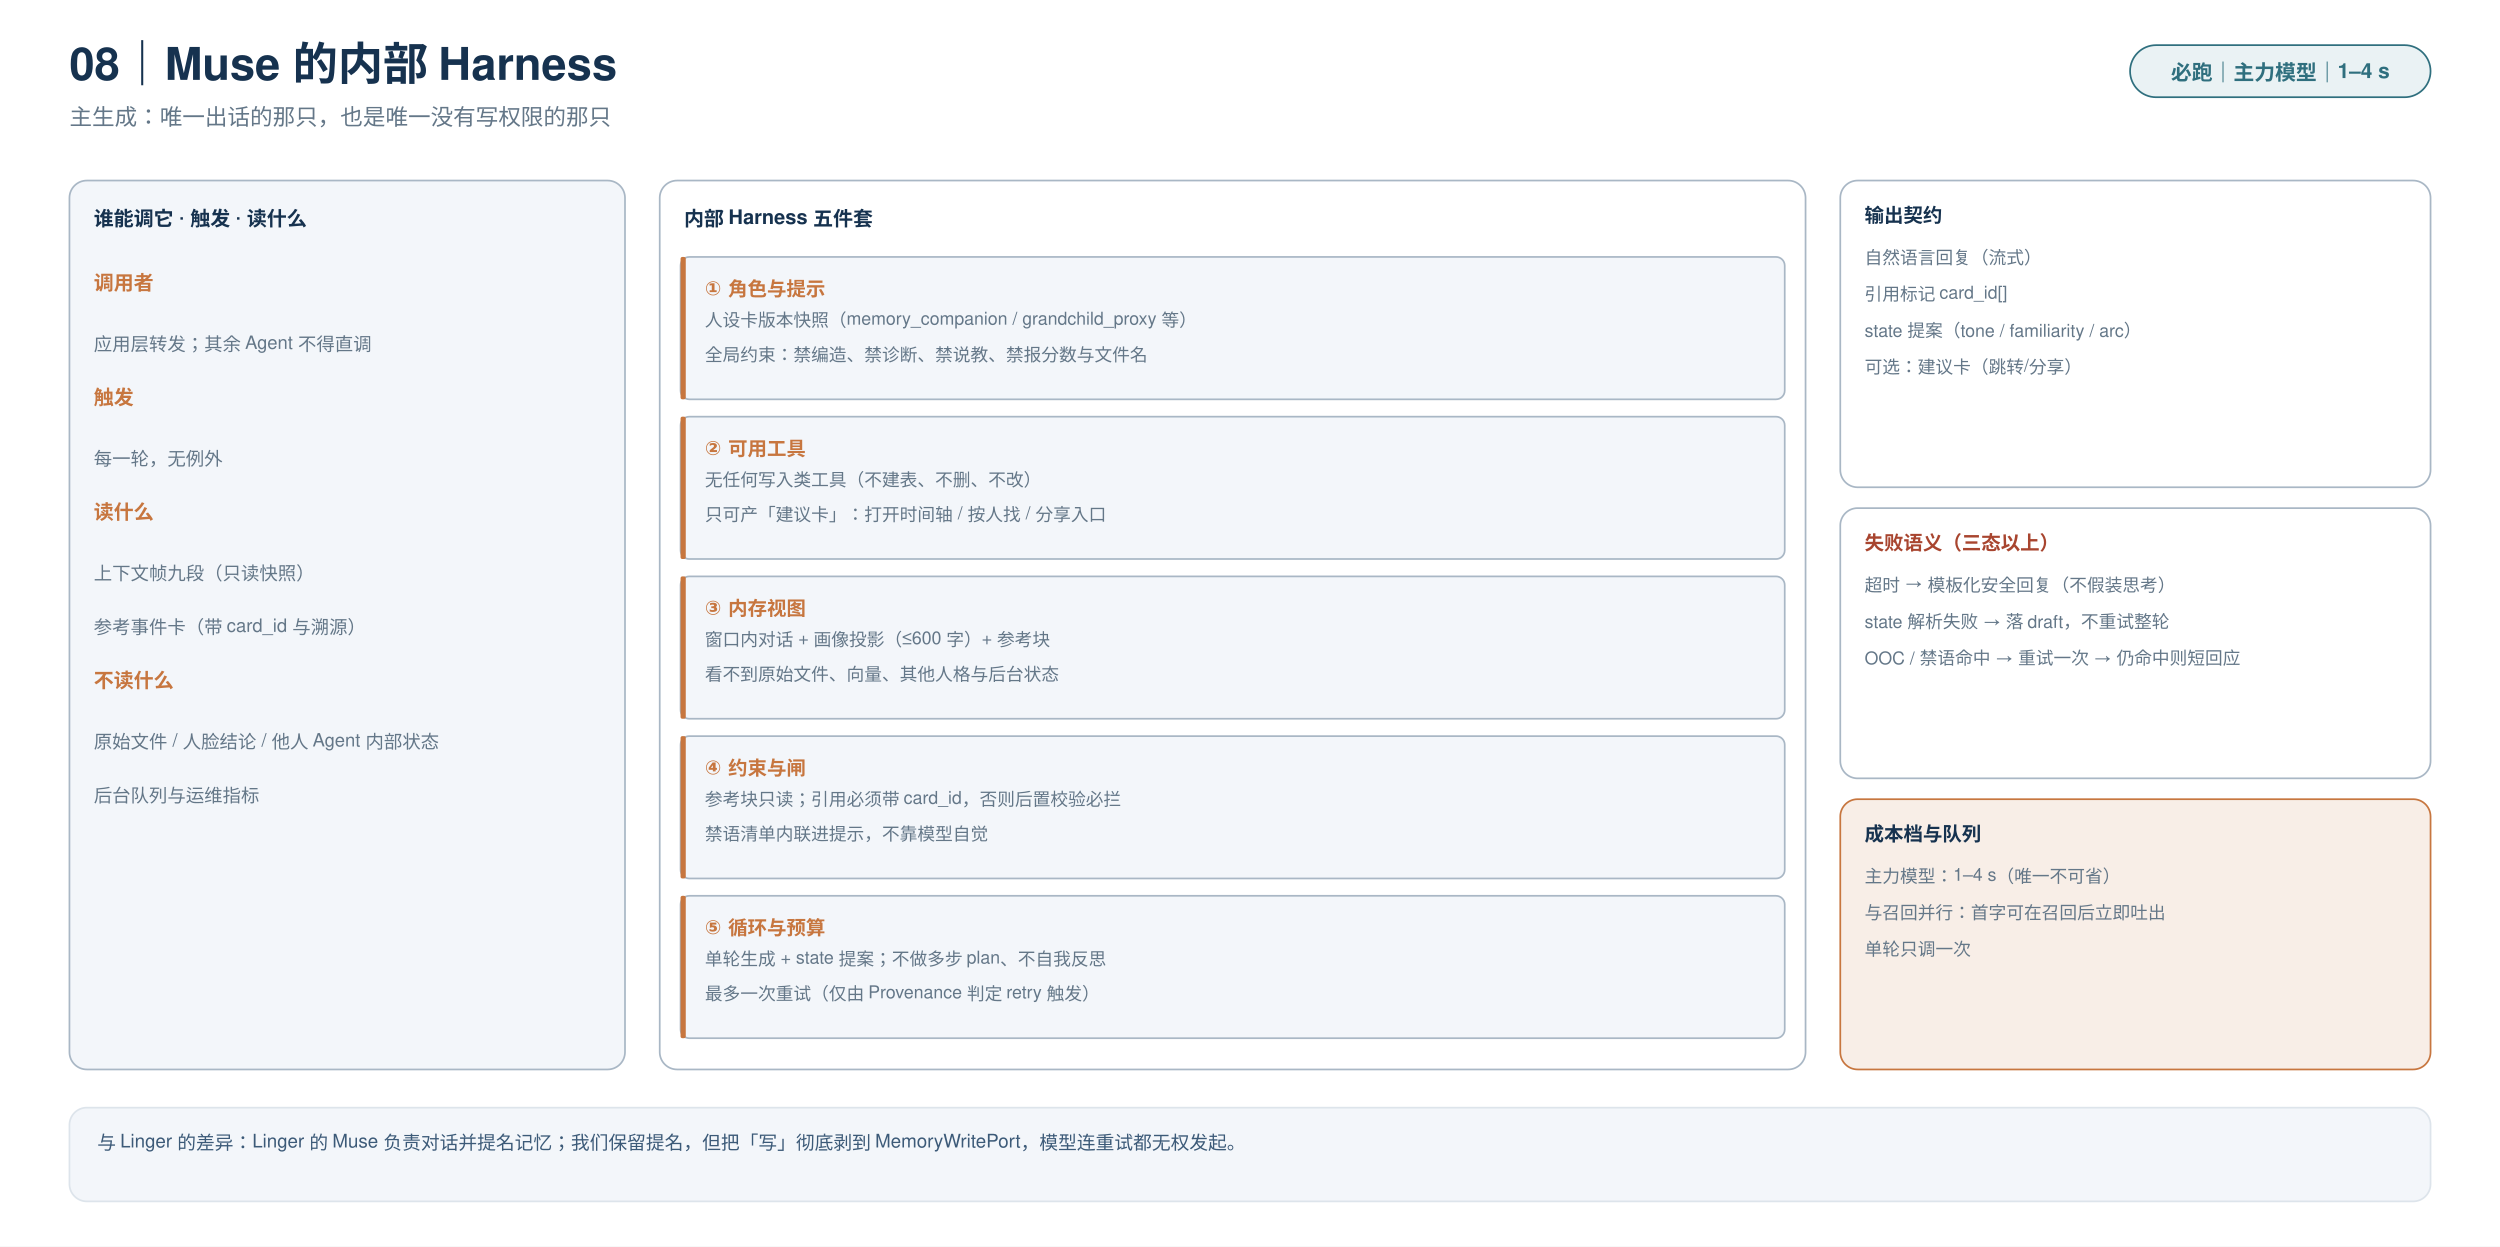
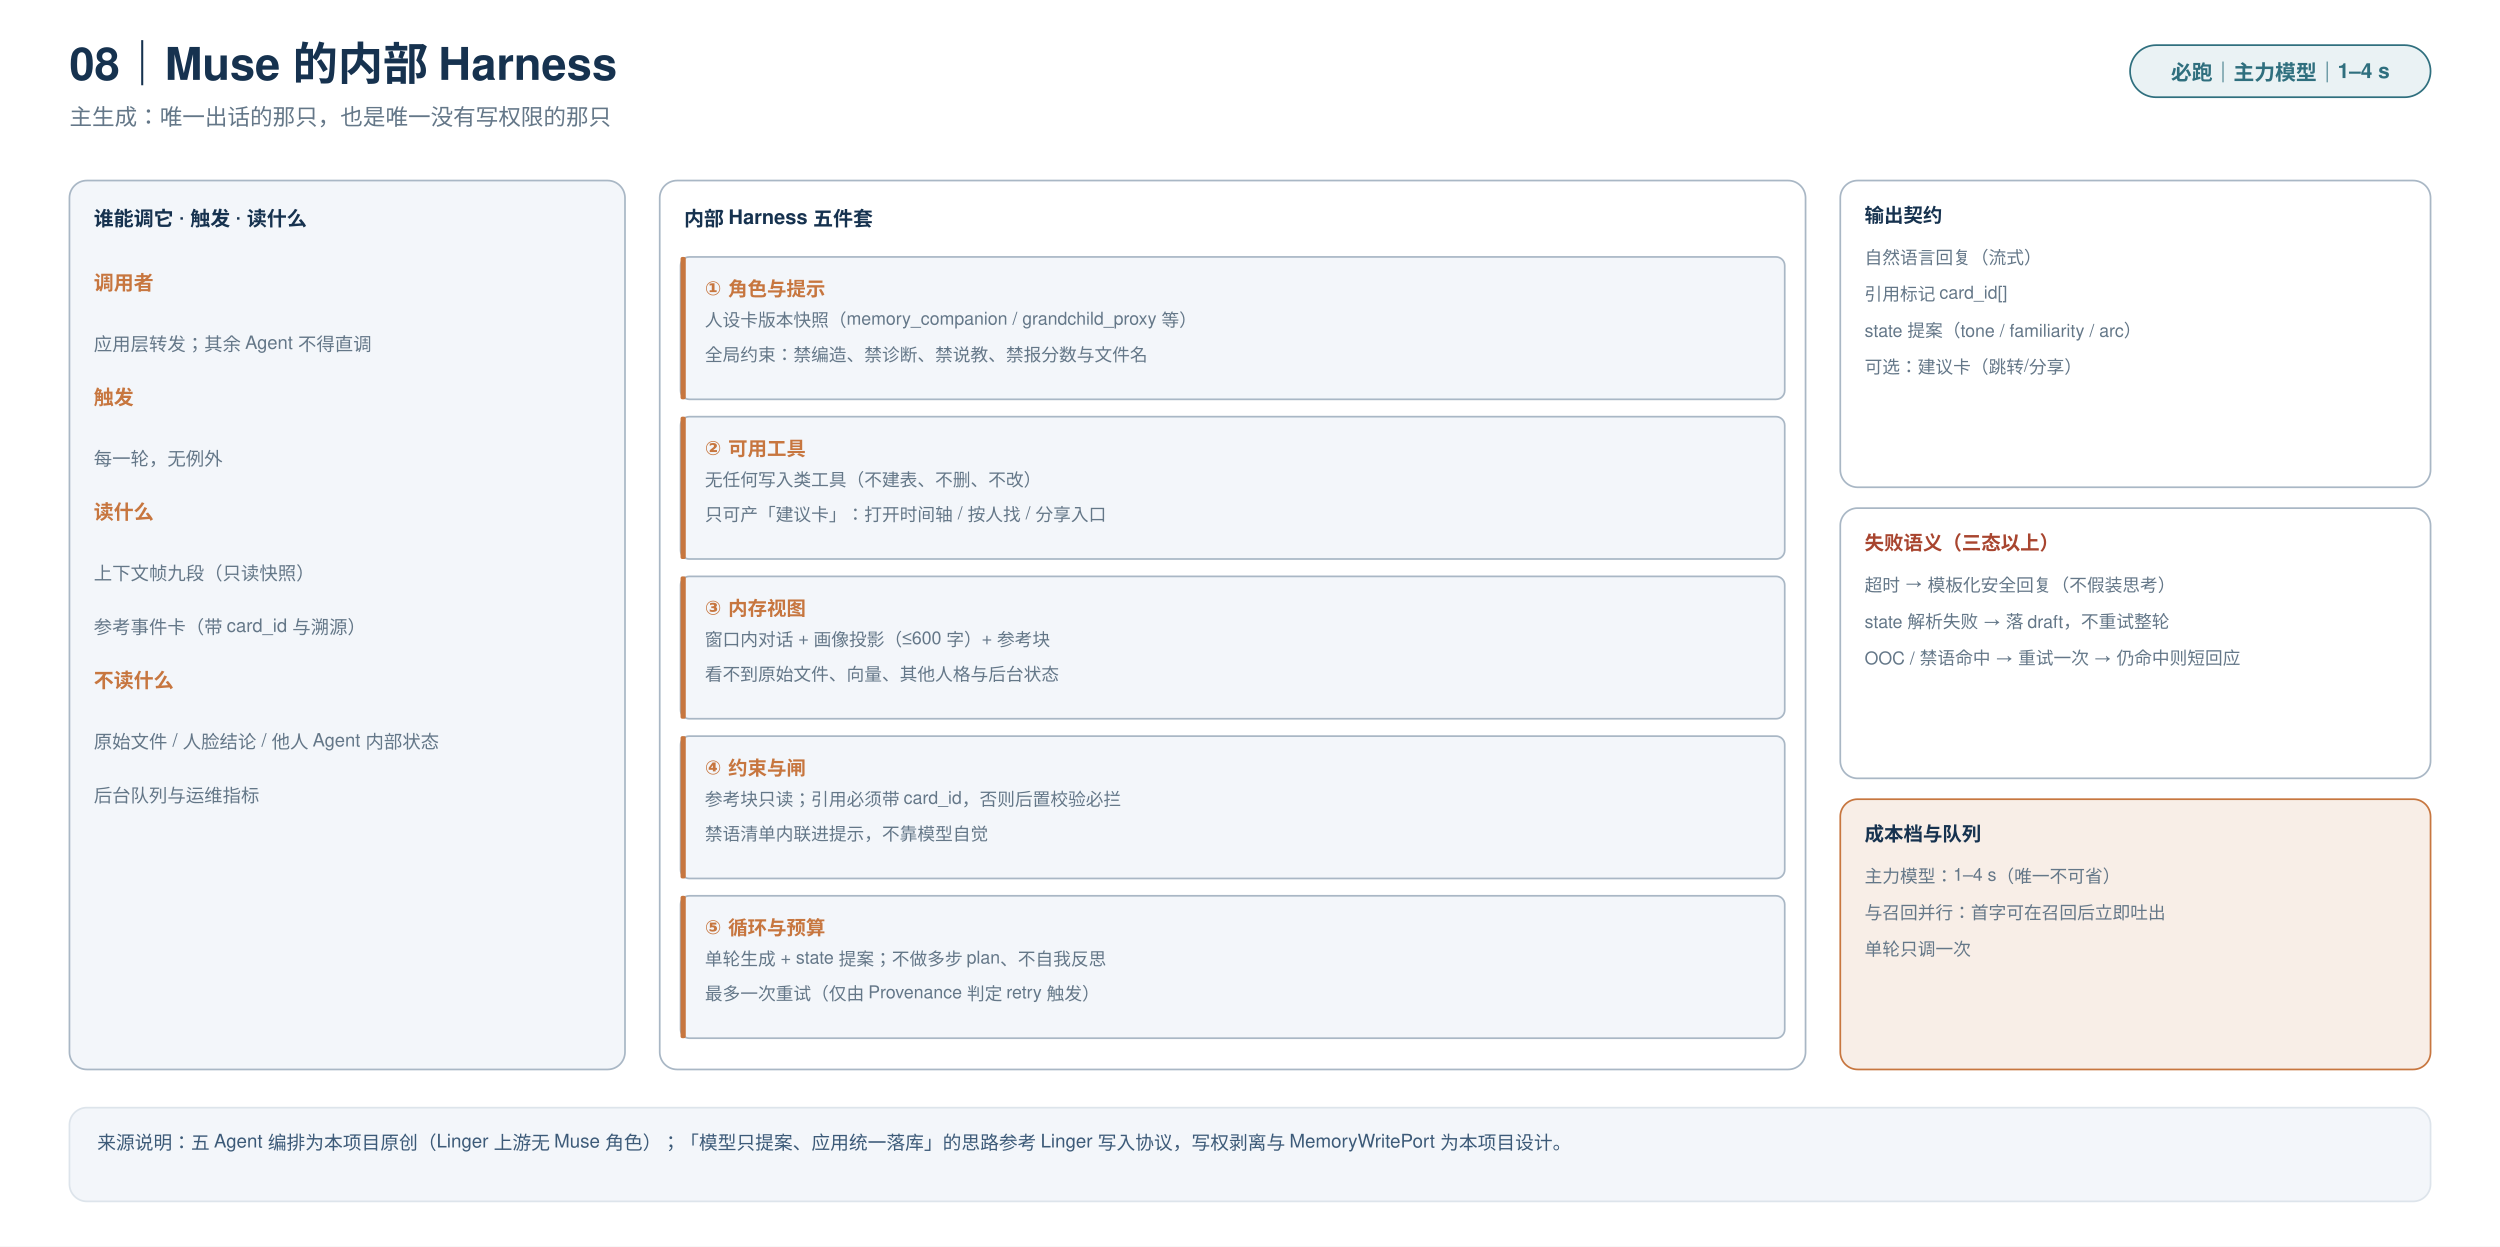
<svg xmlns="http://www.w3.org/2000/svg" width="1440" height="718" viewBox="0 0 1440 718">
  <defs>
    <marker id="ah-ink" markerWidth="9" markerHeight="9" refX="7.5" refY="4" orient="auto">
      <path d="M0,0 L8,4 L0,8 z" fill="#16324F" />
    </marker>
    <marker id="ah-teal" markerWidth="9" markerHeight="9" refX="7.5" refY="4" orient="auto">
      <path d="M0,0 L8,4 L0,8 z" fill="#2F6F7E" />
    </marker>
    <marker id="ah-warm" markerWidth="9" markerHeight="9" refX="7.5" refY="4" orient="auto">
      <path d="M0,0 L8,4 L0,8 z" fill="#C7763F" />
    </marker>
    <marker id="ah-gray" markerWidth="9" markerHeight="9" refX="7.5" refY="4" orient="auto">
      <path d="M0,0 L8,4 L0,8 z" fill="#A9B7C5" />
    </marker>
    <marker id="ah-red" markerWidth="9" markerHeight="9" refX="7.5" refY="4" orient="auto">
      <path d="M0,0 L8,4 L0,8 z" fill="#A8452F" />
    </marker>
  </defs>
  <rect width="1440" height="718" fill="#FFFFFF" />
  <text x="40" y="46" font-family="'PingFang SC','Hiragino Sans GB','Heiti SC','Microsoft YaHei',Helvetica,Arial,sans-serif" font-size="26" font-weight="600" fill="#16324F" text-anchor="start" letter-spacing="0">08｜Muse 的内部 Harness</text>
  <text x="40" y="72" font-family="'PingFang SC','Hiragino Sans GB','Heiti SC','Microsoft YaHei',Helvetica,Arial,sans-serif" font-size="13" font-weight="normal" fill="#647788" text-anchor="start" letter-spacing="0">主生成：唯一出话的那只，也是唯一没有写权限的那只</text>
  <rect x="1226.92" y="26" width="173.08" height="30" rx="15" fill="#EAF2F4" stroke="#2F6F7E" stroke-width="1" opacity="1" />
  <text x="1313.46" y="46" font-family="'PingFang SC','Hiragino Sans GB','Heiti SC','Microsoft YaHei',Helvetica,Arial,sans-serif" font-size="12" font-weight="600" fill="#2F6F7E" text-anchor="middle" letter-spacing="0">必跑｜主力模型｜1–4 s</text>
  <rect x="40" y="104" width="320" height="512" rx="10" fill="#F3F6FA" stroke="#A9B7C5" stroke-width="1" opacity="1" />
  <text x="54" y="130" font-family="'PingFang SC','Hiragino Sans GB','Heiti SC','Microsoft YaHei',Helvetica,Arial,sans-serif" font-size="11.5" font-weight="600" fill="#16324F" text-anchor="start" letter-spacing="0">谁能调它 · 触发 · 读什么</text>
  <text x="54" y="167" font-family="'PingFang SC','Hiragino Sans GB','Heiti SC','Microsoft YaHei',Helvetica,Arial,sans-serif" font-size="11.5" font-weight="600" fill="#C7763F" text-anchor="start" letter-spacing="0">调用者</text>
  <text x="54" y="202" font-family="'PingFang SC','Hiragino Sans GB','Heiti SC','Microsoft YaHei',Helvetica,Arial,sans-serif" font-size="10.6" font-weight="normal" fill="#647788" text-anchor="start" letter-spacing="0">应用层转发；其余 Agent 不得直调</text>
  <text x="54" y="233" font-family="'PingFang SC','Hiragino Sans GB','Heiti SC','Microsoft YaHei',Helvetica,Arial,sans-serif" font-size="11.5" font-weight="600" fill="#C7763F" text-anchor="start" letter-spacing="0">触发</text>
  <text x="54" y="268" font-family="'PingFang SC','Hiragino Sans GB','Heiti SC','Microsoft YaHei',Helvetica,Arial,sans-serif" font-size="10.6" font-weight="normal" fill="#647788" text-anchor="start" letter-spacing="0">每一轮，无例外</text>
  <text x="54" y="299" font-family="'PingFang SC','Hiragino Sans GB','Heiti SC','Microsoft YaHei',Helvetica,Arial,sans-serif" font-size="11.5" font-weight="600" fill="#C7763F" text-anchor="start" letter-spacing="0">读什么</text>
  <text x="54" y="334" font-family="'PingFang SC','Hiragino Sans GB','Heiti SC','Microsoft YaHei',Helvetica,Arial,sans-serif" font-size="10.6" font-weight="normal" fill="#647788" text-anchor="start" letter-spacing="0">上下文帧九段（只读快照）</text>
  <text x="54" y="365" font-family="'PingFang SC','Hiragino Sans GB','Heiti SC','Microsoft YaHei',Helvetica,Arial,sans-serif" font-size="10.6" font-weight="normal" fill="#647788" text-anchor="start" letter-spacing="0">参考事件卡（带 card_id 与溯源）</text>
  <text x="54" y="396" font-family="'PingFang SC','Hiragino Sans GB','Heiti SC','Microsoft YaHei',Helvetica,Arial,sans-serif" font-size="11.5" font-weight="600" fill="#C7763F" text-anchor="start" letter-spacing="0">不读什么</text>
  <text x="54" y="431" font-family="'PingFang SC','Hiragino Sans GB','Heiti SC','Microsoft YaHei',Helvetica,Arial,sans-serif" font-size="10.6" font-weight="normal" fill="#647788" text-anchor="start" letter-spacing="0">原始文件 / 人脸结论 / 他人 Agent 内部状态</text>
  <text x="54" y="462" font-family="'PingFang SC','Hiragino Sans GB','Heiti SC','Microsoft YaHei',Helvetica,Arial,sans-serif" font-size="10.6" font-weight="normal" fill="#647788" text-anchor="start" letter-spacing="0">后台队列与运维指标</text>
  <rect x="380" y="104" width="660" height="512" rx="10" fill="#FFFFFF" stroke="#A9B7C5" stroke-width="1" opacity="1" />
  <text x="394" y="130" font-family="'PingFang SC','Hiragino Sans GB','Heiti SC','Microsoft YaHei',Helvetica,Arial,sans-serif" font-size="11.5" font-weight="600" fill="#16324F" text-anchor="start" letter-spacing="0">内部 Harness 五件套</text>
  <rect x="392" y="148" width="636" height="82" rx="5" fill="#F3F6FA" stroke="#A9B7C5" stroke-width="1" opacity="1" />
  <rect x="392" y="148" width="3" height="82" rx="1" fill="#C7763F" stroke="#C7763F" stroke-width="0" opacity="1" />
  <text x="406" y="170" font-family="'PingFang SC','Hiragino Sans GB','Heiti SC','Microsoft YaHei',Helvetica,Arial,sans-serif" font-size="11.2" font-weight="600" fill="#C7763F" text-anchor="start" letter-spacing="0">① 角色与提示</text>
  <text x="406" y="188" font-family="'PingFang SC','Hiragino Sans GB','Heiti SC','Microsoft YaHei',Helvetica,Arial,sans-serif" font-size="10.2" font-weight="normal" fill="#647788" text-anchor="start" letter-spacing="0">人设卡版本快照（memory_companion / grandchild_proxy 等）</text>
  <text x="406" y="208" font-family="'PingFang SC','Hiragino Sans GB','Heiti SC','Microsoft YaHei',Helvetica,Arial,sans-serif" font-size="10.2" font-weight="normal" fill="#647788" text-anchor="start" letter-spacing="0">全局约束：禁编造、禁诊断、禁说教、禁报分数与文件名</text>
  <rect x="392" y="240.0" width="636" height="82" rx="5" fill="#F3F6FA" stroke="#A9B7C5" stroke-width="1" opacity="1" />
  <rect x="392" y="240.0" width="3" height="82" rx="1" fill="#C7763F" stroke="#C7763F" stroke-width="0" opacity="1" />
  <text x="406" y="262.0" font-family="'PingFang SC','Hiragino Sans GB','Heiti SC','Microsoft YaHei',Helvetica,Arial,sans-serif" font-size="11.2" font-weight="600" fill="#C7763F" text-anchor="start" letter-spacing="0">② 可用工具</text>
  <text x="406" y="280.0" font-family="'PingFang SC','Hiragino Sans GB','Heiti SC','Microsoft YaHei',Helvetica,Arial,sans-serif" font-size="10.2" font-weight="normal" fill="#647788" text-anchor="start" letter-spacing="0">无任何写入类工具（不建表、不删、不改）</text>
  <text x="406" y="300.0" font-family="'PingFang SC','Hiragino Sans GB','Heiti SC','Microsoft YaHei',Helvetica,Arial,sans-serif" font-size="10.2" font-weight="normal" fill="#647788" text-anchor="start" letter-spacing="0">只可产「建议卡」：打开时间轴 / 按人找 / 分享入口</text>
  <rect x="392" y="332.0" width="636" height="82" rx="5" fill="#F3F6FA" stroke="#A9B7C5" stroke-width="1" opacity="1" />
  <rect x="392" y="332.0" width="3" height="82" rx="1" fill="#C7763F" stroke="#C7763F" stroke-width="0" opacity="1" />
  <text x="406" y="354.0" font-family="'PingFang SC','Hiragino Sans GB','Heiti SC','Microsoft YaHei',Helvetica,Arial,sans-serif" font-size="11.2" font-weight="600" fill="#C7763F" text-anchor="start" letter-spacing="0">③ 内存视图</text>
  <text x="406" y="372.0" font-family="'PingFang SC','Hiragino Sans GB','Heiti SC','Microsoft YaHei',Helvetica,Arial,sans-serif" font-size="10.2" font-weight="normal" fill="#647788" text-anchor="start" letter-spacing="0">窗口内对话 + 画像投影（≤600 字）+ 参考块</text>
  <text x="406" y="392.0" font-family="'PingFang SC','Hiragino Sans GB','Heiti SC','Microsoft YaHei',Helvetica,Arial,sans-serif" font-size="10.2" font-weight="normal" fill="#647788" text-anchor="start" letter-spacing="0">看不到原始文件、向量、其他人格与后台状态</text>
  <rect x="392" y="424.0" width="636" height="82" rx="5" fill="#F3F6FA" stroke="#A9B7C5" stroke-width="1" opacity="1" />
  <rect x="392" y="424.0" width="3" height="82" rx="1" fill="#C7763F" stroke="#C7763F" stroke-width="0" opacity="1" />
  <text x="406" y="446.0" font-family="'PingFang SC','Hiragino Sans GB','Heiti SC','Microsoft YaHei',Helvetica,Arial,sans-serif" font-size="11.2" font-weight="600" fill="#C7763F" text-anchor="start" letter-spacing="0">④ 约束与闸</text>
  <text x="406" y="464.0" font-family="'PingFang SC','Hiragino Sans GB','Heiti SC','Microsoft YaHei',Helvetica,Arial,sans-serif" font-size="10.2" font-weight="normal" fill="#647788" text-anchor="start" letter-spacing="0">参考块只读；引用必须带 card_id，否则后置校验必拦</text>
  <text x="406" y="484.0" font-family="'PingFang SC','Hiragino Sans GB','Heiti SC','Microsoft YaHei',Helvetica,Arial,sans-serif" font-size="10.2" font-weight="normal" fill="#647788" text-anchor="start" letter-spacing="0">禁语清单内联进提示，不靠模型自觉</text>
  <rect x="392" y="516.0" width="636" height="82" rx="5" fill="#F3F6FA" stroke="#A9B7C5" stroke-width="1" opacity="1" />
  <rect x="392" y="516.0" width="3" height="82" rx="1" fill="#C7763F" stroke="#C7763F" stroke-width="0" opacity="1" />
  <text x="406" y="538.0" font-family="'PingFang SC','Hiragino Sans GB','Heiti SC','Microsoft YaHei',Helvetica,Arial,sans-serif" font-size="11.2" font-weight="600" fill="#C7763F" text-anchor="start" letter-spacing="0">⑤ 循环与预算</text>
  <text x="406" y="556.0" font-family="'PingFang SC','Hiragino Sans GB','Heiti SC','Microsoft YaHei',Helvetica,Arial,sans-serif" font-size="10.2" font-weight="normal" fill="#647788" text-anchor="start" letter-spacing="0">单轮生成 + state 提案；不做多步 plan、不自我反思</text>
  <text x="406" y="576.0" font-family="'PingFang SC','Hiragino Sans GB','Heiti SC','Microsoft YaHei',Helvetica,Arial,sans-serif" font-size="10.2" font-weight="normal" fill="#647788" text-anchor="start" letter-spacing="0">最多一次重试（仅由 Provenance 判定 retry 触发）</text>
  <rect x="1060" y="104" width="340" height="176.667" rx="10" fill="#FFFFFF" stroke="#A9B7C5" stroke-width="1" opacity="1" />
  <text x="1074" y="128" font-family="'PingFang SC','Hiragino Sans GB','Heiti SC','Microsoft YaHei',Helvetica,Arial,sans-serif" font-size="11.2" font-weight="600" fill="#16324F" text-anchor="start" letter-spacing="0">输出契约</text>
  <text x="1074" y="152" font-family="'PingFang SC','Hiragino Sans GB','Heiti SC','Microsoft YaHei',Helvetica,Arial,sans-serif" font-size="10.2" font-weight="normal" fill="#647788" text-anchor="start" letter-spacing="0">自然语言回复（流式）</text>
  <text x="1074" y="173" font-family="'PingFang SC','Hiragino Sans GB','Heiti SC','Microsoft YaHei',Helvetica,Arial,sans-serif" font-size="10.2" font-weight="normal" fill="#647788" text-anchor="start" letter-spacing="0">引用标记 card_id[]</text>
  <text x="1074" y="194" font-family="'PingFang SC','Hiragino Sans GB','Heiti SC','Microsoft YaHei',Helvetica,Arial,sans-serif" font-size="10.2" font-weight="normal" fill="#647788" text-anchor="start" letter-spacing="0">state 提案（tone / familiarity / arc）</text>
  <text x="1074" y="215" font-family="'PingFang SC','Hiragino Sans GB','Heiti SC','Microsoft YaHei',Helvetica,Arial,sans-serif" font-size="10.2" font-weight="normal" fill="#647788" text-anchor="start" letter-spacing="0">可选：建议卡（跳转/分享）</text>
  <rect x="1060" y="292.667" width="340" height="155.667" rx="10" fill="#FFFFFF" stroke="#A9B7C5" stroke-width="1" opacity="1" />
  <text x="1074" y="316.667" font-family="'PingFang SC','Hiragino Sans GB','Heiti SC','Microsoft YaHei',Helvetica,Arial,sans-serif" font-size="11.2" font-weight="600" fill="#A8452F" text-anchor="start" letter-spacing="0">失败语义（三态以上）</text>
  <text x="1074" y="340.667" font-family="'PingFang SC','Hiragino Sans GB','Heiti SC','Microsoft YaHei',Helvetica,Arial,sans-serif" font-size="10.2" font-weight="normal" fill="#647788" text-anchor="start" letter-spacing="0">超时 → 模板化安全回复（不假装思考）</text>
  <text x="1074" y="361.667" font-family="'PingFang SC','Hiragino Sans GB','Heiti SC','Microsoft YaHei',Helvetica,Arial,sans-serif" font-size="10.2" font-weight="normal" fill="#647788" text-anchor="start" letter-spacing="0">state 解析失败 → 落 draft，不重试整轮</text>
  <text x="1074" y="382.667" font-family="'PingFang SC','Hiragino Sans GB','Heiti SC','Microsoft YaHei',Helvetica,Arial,sans-serif" font-size="10.2" font-weight="normal" fill="#647788" text-anchor="start" letter-spacing="0">OOC / 禁语命中 → 重试一次 → 仍命中则短回应</text>
  <rect x="1060" y="460.333" width="340" height="155.667" rx="10" fill="#F8EEE7" stroke="#C7763F" stroke-width="1" opacity="1" />
  <text x="1074" y="484.333" font-family="'PingFang SC','Hiragino Sans GB','Heiti SC','Microsoft YaHei',Helvetica,Arial,sans-serif" font-size="11.2" font-weight="600" fill="#16324F" text-anchor="start" letter-spacing="0">成本档与队列</text>
  <text x="1074" y="508.333" font-family="'PingFang SC','Hiragino Sans GB','Heiti SC','Microsoft YaHei',Helvetica,Arial,sans-serif" font-size="10.2" font-weight="normal" fill="#647788" text-anchor="start" letter-spacing="0">主力模型：1–4 s（唯一不可省）</text>
  <text x="1074" y="529.333" font-family="'PingFang SC','Hiragino Sans GB','Heiti SC','Microsoft YaHei',Helvetica,Arial,sans-serif" font-size="10.2" font-weight="normal" fill="#647788" text-anchor="start" letter-spacing="0">与召回并行：首字可在召回后立即吐出</text>
  <text x="1074" y="550.333" font-family="'PingFang SC','Hiragino Sans GB','Heiti SC','Microsoft YaHei',Helvetica,Arial,sans-serif" font-size="10.2" font-weight="normal" fill="#647788" text-anchor="start" letter-spacing="0">单轮只调一次</text>
  <rect x="40" y="638" width="1360" height="54" rx="10" fill="#F3F6FA" stroke="#DDE4EB" stroke-width="1" opacity="1" />
-   <text x="56" y="662" font-family="'PingFang SC','Hiragino Sans GB','Heiti SC','Microsoft YaHei',Helvetica,Arial,sans-serif" font-size="10.8" font-weight="normal" fill="#3C5A78" text-anchor="start" letter-spacing="0">与 Linger 的差异：Linger 的 Muse 负责对话并提名记忆；我们保留提名，但把「写」彻底剥到 MemoryWritePort，模型连重试都无权发起。</text>
+   <text x="56" y="662" font-family="'PingFang SC','Hiragino Sans GB','Heiti SC','Microsoft YaHei',Helvetica,Arial,sans-serif" font-size="10.8" font-weight="normal" fill="#3C5A78" text-anchor="start" letter-spacing="0">来源说明：五 Agent 编排为本项目原创（Linger 上游无 Muse 角色）；「模型只提案、应用统一落库」的思路参考 Linger 写入协议，写权剥离与 MemoryWritePort 为本项目设计。</text>
</svg>
